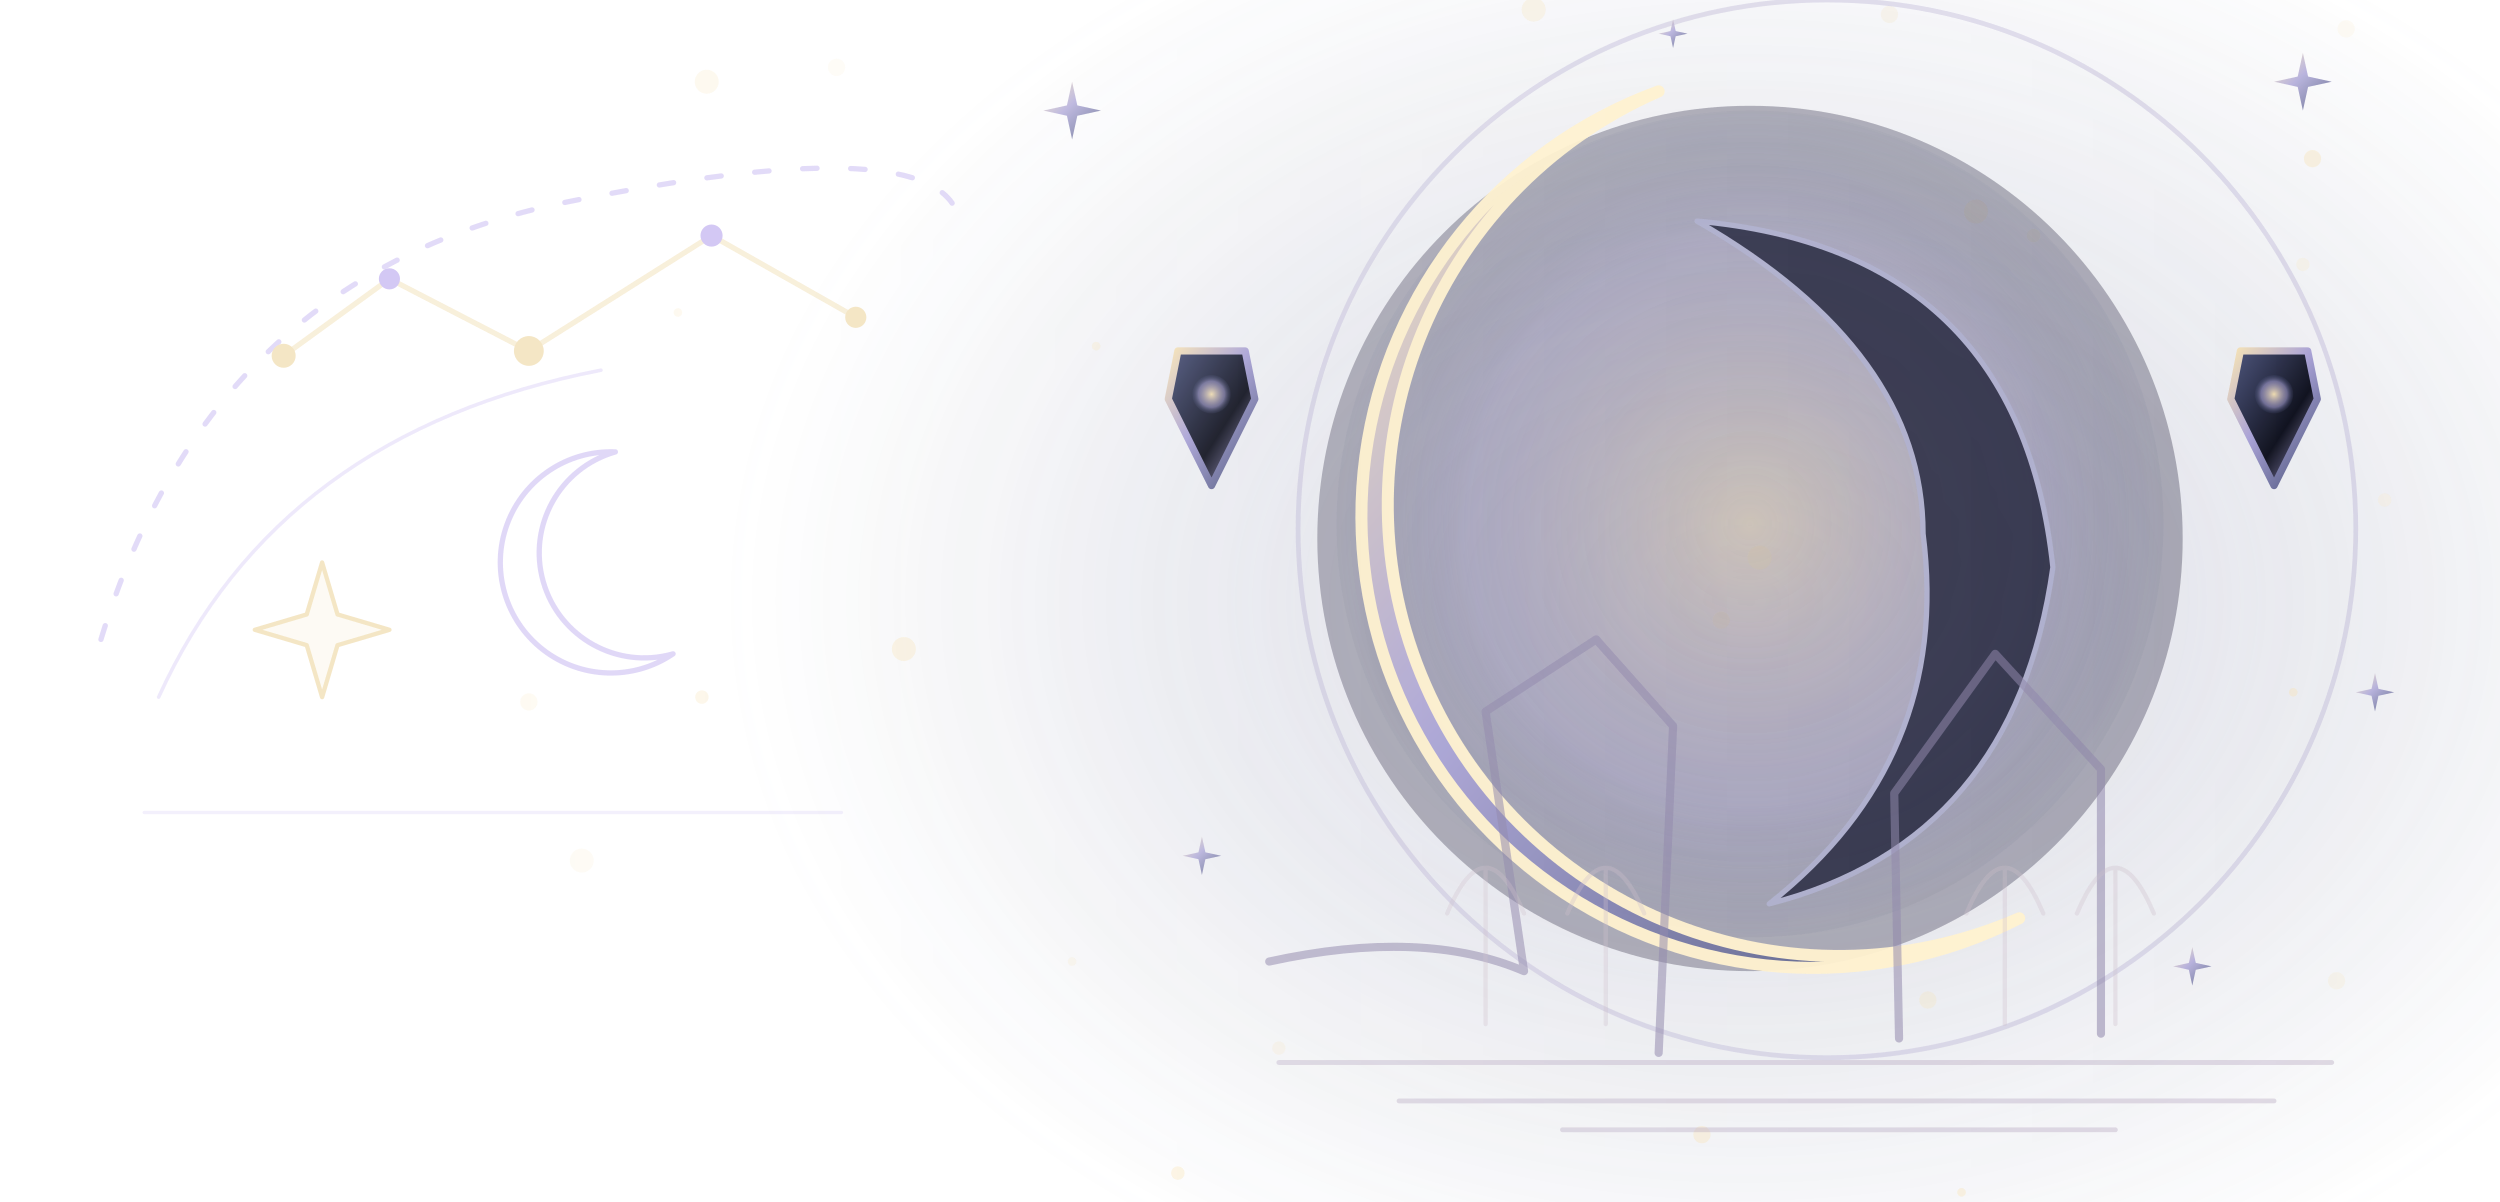
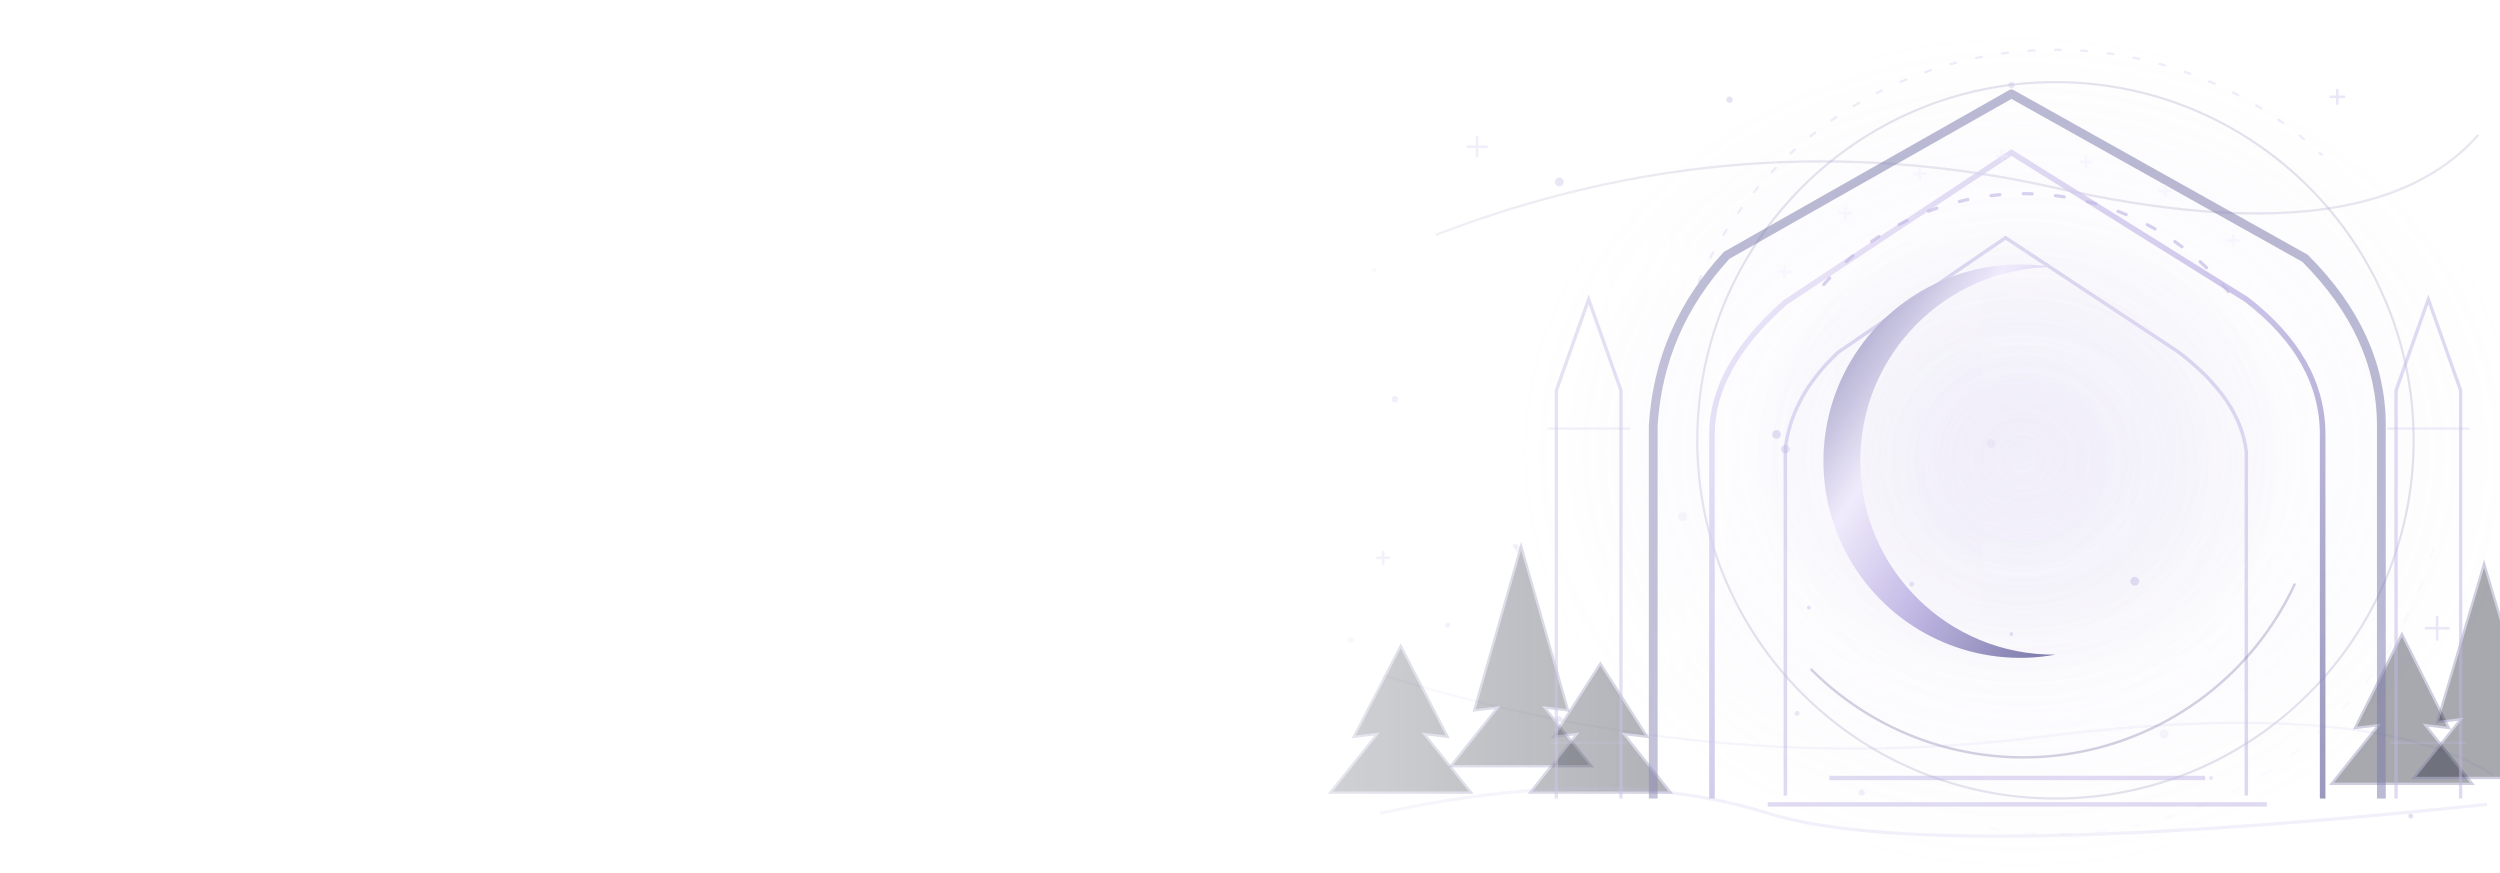
- <svg xmlns="http://www.w3.org/2000/svg" viewBox="340 25 520 250" fill="none">
+ <svg xmlns="http://www.w3.org/2000/svg" width="860" height="300" viewBox="0 0 860 300" fill="none" role="img" aria-label="Miniatura vetorial Vigília Lunar">
  <defs>
-     <linearGradient id="metal" x1="0" y1="0" x2=".9" y2="1">
-       <stop stop-color="#f7e3b5" />
-       <stop offset=".46" stop-color="#a9a2d6" />
-       <stop offset="1" stop-color="#4d557e" />
+     <linearGradient id="silver" x1="0" y1="0" x2=".9" y2="1">
+       <stop offset="0" stop-color="#7b79aa" />
+       <stop offset=".39" stop-color="#efeafc" />
+       <stop offset=".67" stop-color="#c0b6e4" />
+       <stop offset="1" stop-color="#7b79aa" />
    </linearGradient>
-     <linearGradient id="darkmetal" x1="0" y1="0" x2="1" y2="1">
-       <stop stop-color="#4d557e" />
-       <stop offset=".6" stop-color="#0e101d" />
-       <stop offset="1" stop-color="#a9a2d6" />
+     <linearGradient id="edge" x1="0" y1="0" x2="1" y2="1">
+       <stop stop-color="#efeafc" />
+       <stop offset=".52" stop-color="#c0b6e4" />
+       <stop offset="1" stop-color="#7b79aa" />
    </linearGradient>
-     <radialGradient id="light">
-       <stop stop-color="#a9a2d6" stop-opacity=".41" />
-       <stop offset=".53" stop-color="#4d557e" stop-opacity=".16" />
-       <stop offset="1" stop-color="#4d557e" stop-opacity="0" />
+     <radialGradient id="aura">
+       <stop stop-color="#c0b6e4" stop-opacity=".21" />
+       <stop offset=".48" stop-color="#c0b6e4" stop-opacity=".07" />
+       <stop offset="1" stop-color="#c0b6e4" stop-opacity="0" />
    </radialGradient>
-     <linearGradient id="fade">
-       <stop stop-color="#fff" stop-opacity="0" />
-       <stop offset=".39" stop-color="#fff" stop-opacity=".22" />
-       <stop offset=".62" stop-color="#fff" stop-opacity=".9" />
-       <stop offset="1" stop-color="#fff" />
+     <radialGradient id="inner">
+       <stop stop-color="#efeafc" stop-opacity=".65" />
+       <stop offset=".4" stop-color="#c0b6e4" stop-opacity=".19" />
+       <stop offset="1" stop-color="#c0b6e4" stop-opacity="0" />
+     </radialGradient>
+     <linearGradient id="fade" x1="0" x2="1" y1="0" y2="0">
+       <stop stop-color="white" stop-opacity="0" />
+       <stop offset=".38" stop-color="white" stop-opacity=".05" />
+       <stop offset=".52" stop-color="white" stop-opacity=".49" />
+       <stop offset=".70" stop-color="white" stop-opacity=".98" />
+       <stop offset="1" stop-color="white" />
    </linearGradient>
-     <mask id="leftFade">
+     <mask id="reveal">
      <rect width="860" height="300" fill="url(#fade)" />
    </mask>
-     <radialGradient id="orb">
-       <stop stop-color="#f7e3b5" stop-opacity=".95" />
-       <stop offset=".68" stop-color="#a9a2d6" stop-opacity=".56" />
-       <stop offset="1" stop-color="#4d557e" stop-opacity=".13" />
-     </radialGradient>
+     <filter id="softGlow" x="-30%" y="-30%" width="160%" height="160%">
+       <feGaussianBlur stdDeviation="3" />
+     </filter>
  </defs>
-   <g mask="url(#leftFade)">
-     <ellipse cx="703" cy="150" rx="211" ry="160" fill="url(#light)" stroke="none" stroke-width="1" opacity="0.75" />
-     <circle cx="659" cy="27" r="2.5" fill="#f7e3b5" stroke="none" stroke-width="1" opacity="0.28" />
-     <circle cx="836" cy="129" r="1.4" fill="#f7e3b5" stroke="none" stroke-width="1" opacity="0.2" />
-     <circle cx="821" cy="58" r="1.8" fill="#f7e3b5" stroke="none" stroke-width="1" opacity="0.38" />
-     <circle cx="528" cy="160" r="2.5" fill="#f7e3b5" stroke="none" stroke-width="1" opacity="0.38" />
-     <circle cx="563" cy="225" r="0.9" fill="#f7e3b5" stroke="none" stroke-width="1" opacity="0.2" />
-     <circle cx="486" cy="170" r="1.4" fill="#f7e3b5" stroke="none" stroke-width="1" opacity="0.38" />
-     <circle cx="487" cy="42" r="2.5" fill="#f7e3b5" stroke="none" stroke-width="1" opacity="0.28" />
-     <circle cx="817" cy="169" r="0.9" fill="#f7e3b5" stroke="none" stroke-width="1" opacity="0.38" />
-     <circle cx="481" cy="90" r="0.9" fill="#f7e3b5" stroke="none" stroke-width="1" opacity="0.28" />
-     <circle cx="694" cy="261" r="1.8" fill="#f7e3b5" stroke="none" stroke-width="1" opacity="0.38" />
-     <circle cx="568" cy="97" r="0.9" fill="#f7e3b5" stroke="none" stroke-width="1" opacity="0.28" />
-     <circle cx="751" cy="69" r="2.5" fill="#f7e3b5" stroke="none" stroke-width="1" opacity="0.28" />
-     <circle cx="826" cy="229" r="1.8" fill="#f7e3b5" stroke="none" stroke-width="1" opacity="0.2" />
-     <circle cx="748" cy="273" r="0.9" fill="#f7e3b5" stroke="none" stroke-width="1" opacity="0.38" />
-     <circle cx="706" cy="141" r="2.5" fill="#f7e3b5" stroke="none" stroke-width="1" opacity="0.28" />
-     <circle cx="461" cy="204" r="2.5" fill="#f7e3b5" stroke="none" stroke-width="1" opacity="0.2" />
-     <circle cx="450" cy="171" r="1.8" fill="#f7e3b5" stroke="none" stroke-width="1" opacity="0.28" />
-     <circle cx="585" cy="269" r="1.4" fill="#f7e3b5" stroke="none" stroke-width="1" opacity="0.38" />
-     <circle cx="819" cy="80" r="1.4" fill="#f7e3b5" stroke="none" stroke-width="1" opacity="0.2" />
-     <circle cx="733" cy="28" r="1.8" fill="#f7e3b5" stroke="none" stroke-width="1" opacity="0.2" />
-     <circle cx="606" cy="243" r="1.4" fill="#f7e3b5" stroke="none" stroke-width="1" opacity="0.2" />
-     <circle cx="698" cy="154" r="1.8" fill="#f7e3b5" stroke="none" stroke-width="1" opacity="0.28" />
-     <circle cx="828" cy="31" r="1.8" fill="#f7e3b5" stroke="none" stroke-width="1" opacity="0.14" />
-     <circle cx="763" cy="74" r="1.4" fill="#f7e3b5" stroke="none" stroke-width="1" opacity="0.2" />
-     <circle cx="741" cy="233" r="1.8" fill="#f7e3b5" stroke="none" stroke-width="1" opacity="0.28" />
-     <circle cx="514" cy="39" r="1.8" fill="#f7e3b5" stroke="none" stroke-width="1" opacity="0.14" />
-     <ellipse cx="704" cy="137" rx="90" ry="90" fill="#34324a" stroke="none" stroke-width="1" opacity="0.36" />
-     <circle cx="704" cy="134" r="86" fill="url(#orb)" stroke="none" stroke-width="1" opacity="0.47" />
-     <path d="M685 44 A94 94 0 1 0 760 216 A78 78 0 1 1 685 44Z" stroke="#fff1cd" stroke-width="2.5" opacity="0.94" fill="url(#metal)" stroke-linecap="round" stroke-linejoin="round" />
-     <path d="M693 71Q760 77 767 143Q759 200 708 213Q746 183 740 136Q740 98 693 71Z" stroke="#aeb0cf" stroke-width="1.1" opacity="0.84" fill="#1e2038" stroke-linecap="round" stroke-linejoin="round" />
-     <circle cx="720" cy="135" r="110" fill="none" stroke="#b2aacf" stroke-width="1" opacity="0.36" />
-     <path d="M604 225Q636 218 657 227L649 173L672 158L688 176L685 244 M735 241L734 190L755 161L777 185L777 240" stroke="#8d83a9" stroke-width="1.7" opacity="0.54" fill="none" stroke-linecap="round" stroke-linejoin="round" />
-     <path d="M606 246H825 M631 254H813 M665 260H780" stroke="#ab9ab6" stroke-width="1" opacity="0.35" fill="none" stroke-linecap="round" stroke-linejoin="round" />
-     <path d="M649 238V206 M641 215Q649 196 657 215" stroke="#ccbdc9" stroke-width="0.9" opacity="0.32" fill="none" stroke-linecap="round" stroke-linejoin="round" />
-     <path d="M674 238V206 M666 215Q674 196 682 215" stroke="#ccbdc9" stroke-width="0.9" opacity="0.32" fill="none" stroke-linecap="round" stroke-linejoin="round" />
-     <path d="M757 238V206 M749 215Q757 196 765 215" stroke="#ccbdc9" stroke-width="0.9" opacity="0.32" fill="none" stroke-linecap="round" stroke-linejoin="round" />
-     <path d="M780 238V206 M772 215Q780 196 788 215" stroke="#ccbdc9" stroke-width="0.9" opacity="0.32" fill="none" stroke-linecap="round" stroke-linejoin="round" />
-     <path d="M563 42L564.08 46.92L569 48L564.08 49.08L563 54L561.92 49.08L557 48L561.92 46.92Z" fill="url(#metal)" opacity="0.8" />
-     <path d="M590 199L590.72 202.28L594 203L590.72 203.72L590 207L589.28 203.72L586 203L589.28 202.28Z" fill="url(#metal)" opacity="0.8" />
-     <path d="M819 36L820.08 40.92L825 42L820.08 43.08L819 48L817.92 43.08L813 42L817.92 40.92Z" fill="url(#metal)" opacity="0.8" />
-     <path d="M796 222L796.72 225.28L800 226L796.72 226.72L796 230L795.28 226.72L792 226L795.28 225.28Z" fill="url(#metal)" opacity="0.8" />
-     <path d="M688 29L688.54 31.46L691 32L688.54 32.54L688 35L687.46 32.54L685 32L687.46 31.46Z" fill="url(#metal)" opacity="0.8" />
-     <path d="M834 165L834.72 168.28L838 169L834.72 169.72L834 173L833.28 169.72L830 169L833.28 168.28Z" fill="url(#metal)" opacity="0.8" />
-     <line x1="592" y1="39" x2="592" y2="99" stroke="url(#metal)" stroke-width="1" opacity="0.45" stroke-linecap="round" />
-     <path d="M583 108L585 98H599L601 108L592 126Z" stroke="url(#metal)" stroke-width="1.5" opacity="1" fill="url(#darkmetal)" stroke-linecap="round" stroke-linejoin="round" />
-     <circle cx="592" cy="107" r="4" fill="url(#orb)" stroke="none" stroke-width="1" opacity="1" />
-     <line x1="813" y1="39" x2="813" y2="99" stroke="url(#metal)" stroke-width="1" opacity="0.45" stroke-linecap="round" />
-     <path d="M804 108L806 98H820L822 108L813 126Z" stroke="url(#metal)" stroke-width="1.5" opacity="1" fill="url(#darkmetal)" stroke-linecap="round" stroke-linejoin="round" />
-     <circle cx="813" cy="107" r="4" fill="url(#orb)" stroke="none" stroke-width="1" opacity="1" />
-   </g>
-   <g fill="none" stroke-linecap="round" stroke-linejoin="round" opacity=".78">
-     <path d="M361 158Q384 82 458 67T539 69" stroke="#c7b8f1" stroke-width="1.1" stroke-dasharray="3 7" opacity=".65" />
-     <path d="M373 170Q398 115 465 102" stroke="#c7b8f1" stroke-width=".75" opacity=".39" />
-     <path d="M399 99L421 83L450 98L488 74L518 91" stroke="#f1dfb5" stroke-width="1.1" opacity=".64" />
-     <circle cx="399" cy="99" r="2.5" fill="#f1dfb5" />
-     <circle cx="421" cy="83" r="2.2" fill="#c7b8f1" />
-     <circle cx="450" cy="98" r="3.1" fill="#f1dfb5" />
-     <circle cx="488" cy="74" r="2.3" fill="#c7b8f1" />
-     <circle cx="518" cy="91" r="2.2" fill="#f1dfb5" />
-     <path d="M407 142l3.2 10.8L421 156l-10.8 3.2L407 170l-3.2-10.8L393 156l10.8-3.2Z" stroke="#f1dfb5" stroke-width=".9" fill="#f1dfb5" fill-opacity=".18" />
-     <path d="M468 119a23 23 0 1 0 12 42a21 21 0 1 1-12-42Z" stroke="#c7b8f1" stroke-width="1.1" opacity=".7" />
-     <path d="M370 194h145" stroke="#c7b8f1" stroke-width=".7" opacity=".28" />
+   <g transform="translate(-8 3) scale(1.01)">
+     <g mask="url(#reveal)">
+       <g opacity=".96">
+         <ellipse cx="696" cy="151" rx="171" ry="143" fill="url(#aura)" />
+         <circle cx="708" cy="147" r="122" fill="none" stroke="#7b79aa" stroke-width="0.75" opacity="0.22" />
+         <path d="M586.50 92.90A133 133 0 0 1 798.71 49.73" fill="none" stroke="#c0b6e4" stroke-width="0.8" opacity="0.27" stroke-linecap="round" stroke-dasharray="2 7" />
+         <path d="M836.81 183.94A134 134 0 0 1 680.14 278.07" fill="none" stroke="#efeafc" stroke-width="0.9" opacity="0.23" stroke-linecap="round" stroke-dasharray="3 9" />
+         <path d="M497 77Q601 37 708 61T852 43" fill="none" stroke="#7b79aa" stroke-width="0.8" opacity=".19" />
+         <path d="M479 227Q591 262 703 248T857 261" fill="none" stroke="#c0b6e4" stroke-width="0.8" opacity=".16" />
+         <circle cx="686" cy="148" r="1.5" fill="#c0b6e4" opacity="0.17" />
+         <circle cx="525" cy="184" r="1.1" fill="#c0b6e4" opacity="0.21" />
+         <circle cx="735" cy="195" r="1.5" fill="#c0b6e4" opacity="0.47" />
+         <circle cx="581" cy="173" r="1.5" fill="#c0b6e4" opacity="0.16" />
+         <circle cx="829" cy="275" r="0.85" fill="#c0b6e4" opacity="0.44" />
+         <circle cx="476" cy="89" r="0.65" fill="#c0b6e4" opacity="0.17" />
+         <circle cx="539" cy="242" r="1.1" fill="#c0b6e4" opacity="0.34" />
+         <circle cx="501" cy="210" r="0.85" fill="#c0b6e4" opacity="0.31" />
+         <circle cx="693" cy="213" r="0.65" fill="#c0b6e4" opacity="0.47" />
+         <circle cx="624" cy="204" r="0.65" fill="#c0b6e4" opacity="0.42" />
+         <circle cx="659" cy="196" r="0.85" fill="#c0b6e4" opacity="0.41" />
+         <circle cx="693" cy="26" r="1.1" fill="#c0b6e4" opacity="0.34" />
+         <circle cx="613" cy="145" r="1.5" fill="#c0b6e4" opacity="0.44" />
+         <circle cx="539" cy="59" r="1.5" fill="#c0b6e4" opacity="0.47" />
+         <circle cx="745" cy="247" r="1.5" fill="#c0b6e4" opacity="0.16" />
+         <circle cx="620" cy="240" r="0.85" fill="#c0b6e4" opacity="0.35" />
+         <circle cx="524" cy="183" r="0.85" fill="#c0b6e4" opacity="0.28" />
+         <circle cx="642" cy="267" r="1.1" fill="#c0b6e4" opacity="0.2" />
+         <circle cx="636" cy="128" r="1.1" fill="#c0b6e4" opacity="0.27" />
+         <circle cx="597" cy="31" r="1.1" fill="#c0b6e4" opacity="0.41" />
+         <circle cx="761" cy="262" r="0.65" fill="#c0b6e4" opacity="0.39" />
+         <circle cx="616" cy="150" r="1.5" fill="#c0b6e4" opacity="0.4" />
+         <circle cx="483" cy="133" r="1.1" fill="#c0b6e4" opacity="0.38" />
+         <circle cx="468" cy="215" r="1.1" fill="#c0b6e4" opacity="0.19" />
+         <path d="M511.00 43.40v7.20M507.40 47.00h7.20" fill="none" stroke="#c0b6e4" stroke-width="0.9" opacity="0.34" />
+         <path d="M804.00 27.30v5.40M801.30 30.00h5.40" fill="none" stroke="#c0b6e4" stroke-width="0.9" opacity="0.34" />
+         <path d="M838.00 206.80v8.40M833.80 211.00h8.40" fill="none" stroke="#c0b6e4" stroke-width="0.9" opacity="0.34" />
+         <path d="M479.00 184.60v4.80M476.60 187.00h4.80" fill="none" stroke="#c0b6e4" stroke-width="0.9" opacity="0.34" />
+       </g>
+       <polygon points="485.00,217.00 469.00,248.00 477.00,247.00 461.00,267.00 509.00,267.00 493.00,247.00 501.00,248.00" fill="#0c1021" stroke="#7b79aa" stroke-width="0.8" opacity=".36" />
+       <polygon points="526.00,183.00 510.00,239.00 518.00,238.00 502.00,258.00 550.00,258.00 534.00,238.00 542.00,239.00" fill="#0c1021" stroke="#7b79aa" stroke-width="0.8" opacity=".36" />
+       <polygon points="553.00,223.00 537.00,248.00 545.00,247.00 529.00,267.00 577.00,267.00 561.00,247.00 569.00,248.00" fill="#0c1021" stroke="#7b79aa" stroke-width="0.8" opacity=".36" />
+       <polygon points="826.00,213.00 810.00,245.00 818.00,244.00 802.00,264.00 850.00,264.00 834.00,244.00 842.00,245.00" fill="#0c1021" stroke="#7b79aa" stroke-width="0.8" opacity=".36" />
+       <polygon points="854.00,189.00 838.00,243.00 846.00,242.00 830.00,262.00 878.00,262.00 862.00,242.00 870.00,243.00" fill="#0c1021" stroke="#7b79aa" stroke-width="0.8" opacity=".36" />
+       <path d="M478 274Q556 257 610 274T855 271" fill="none" stroke="#c0b6e4" stroke-width="1.1" opacity=".2" />
+       <path d="M571 269V142Q573 109 596 84L693 29L793 85Q819 111 819 142V269" fill="none" stroke="#7b79aa" stroke-width="3" opacity=".52" stroke-linejoin="round" />
+       <path d="M591 269V145Q591 122 616 100L693 49L773 99Q799 119 799 145V269" fill="none" stroke="url(#edge)" stroke-width="1.9" opacity=".77" />
+       <path d="M616 268V150Q618 132 634 117L691 78L750 117Q771 133 773 151V268" fill="none" stroke="#c0b6e4" stroke-width="1.2" opacity=".52" />
+       <path d="M538 269V130L549 99L560 130V269" fill="none" stroke="#c0b6e4" stroke-width="1.15" opacity=".5" />
+       <path d="M535 143H563M536 250H562" fill="none" stroke="#c0b6e4" stroke-width="0.8" opacity=".25" />
+       <path d="M824 269V130L835 99L846 130V269" fill="none" stroke="#c0b6e4" stroke-width="1.15" opacity=".5" />
+       <path d="M821 143H849M822 250H848" fill="none" stroke="#c0b6e4" stroke-width="0.8" opacity=".25" />
+       <circle cx="697" cy="155" r="92" fill="url(#inner)" opacity="0.3" />
+       <path d="M707 88A67 67 0 1 0 708 220A54 54 0 1 1 707 88Z" fill="url(#silver)" opacity=".96" />
+       <path d="M629.08 93.95A90 90 0 0 1 771.61 102.67" fill="none" stroke="#c0b6e4" stroke-width="1.1" opacity="0.64" stroke-linecap="round" stroke-dasharray="3 8" />
+       <path d="M789.44 196.11A102 102 0 0 1 624.88 225.12" fill="none" stroke="#7b79aa" stroke-width="0.85" opacity="0.34" stroke-linecap="round" />
+       <path d="M615.83 87.39v4.40M613.63 89.59h4.40" fill="none" stroke="#efeafc" stroke-width="0.9" opacity="0.38" />
+       <path d="M636.46 67.47v4.40M634.26 69.67h4.40" fill="none" stroke="#efeafc" stroke-width="0.9" opacity="0.38" />
+       <path d="M661.77 54.01v4.40M659.57 56.21h4.40" fill="none" stroke="#efeafc" stroke-width="0.9" opacity="0.38" />
+       <path d="M689.82 48.05v4.40M687.62 50.25h4.40" fill="none" stroke="#efeafc" stroke-width="0.9" opacity="0.38" />
+       <path d="M718.41 50.05v4.40M716.21 52.25h4.40" fill="none" stroke="#efeafc" stroke-width="0.9" opacity="0.38" />
+       <path d="M745.36 59.86v4.40M743.16 62.06h4.40" fill="none" stroke="#efeafc" stroke-width="0.9" opacity="0.38" />
+       <path d="M768.55 76.71v4.40M766.35 78.91h4.40" fill="none" stroke="#efeafc" stroke-width="0.9" opacity="0.38" />
+       <path d="M631 262H759M610 271H780" fill="none" stroke="#c0b6e4" stroke-width="1.5" opacity=".5" />
+     </g>
  </g>
</svg>
